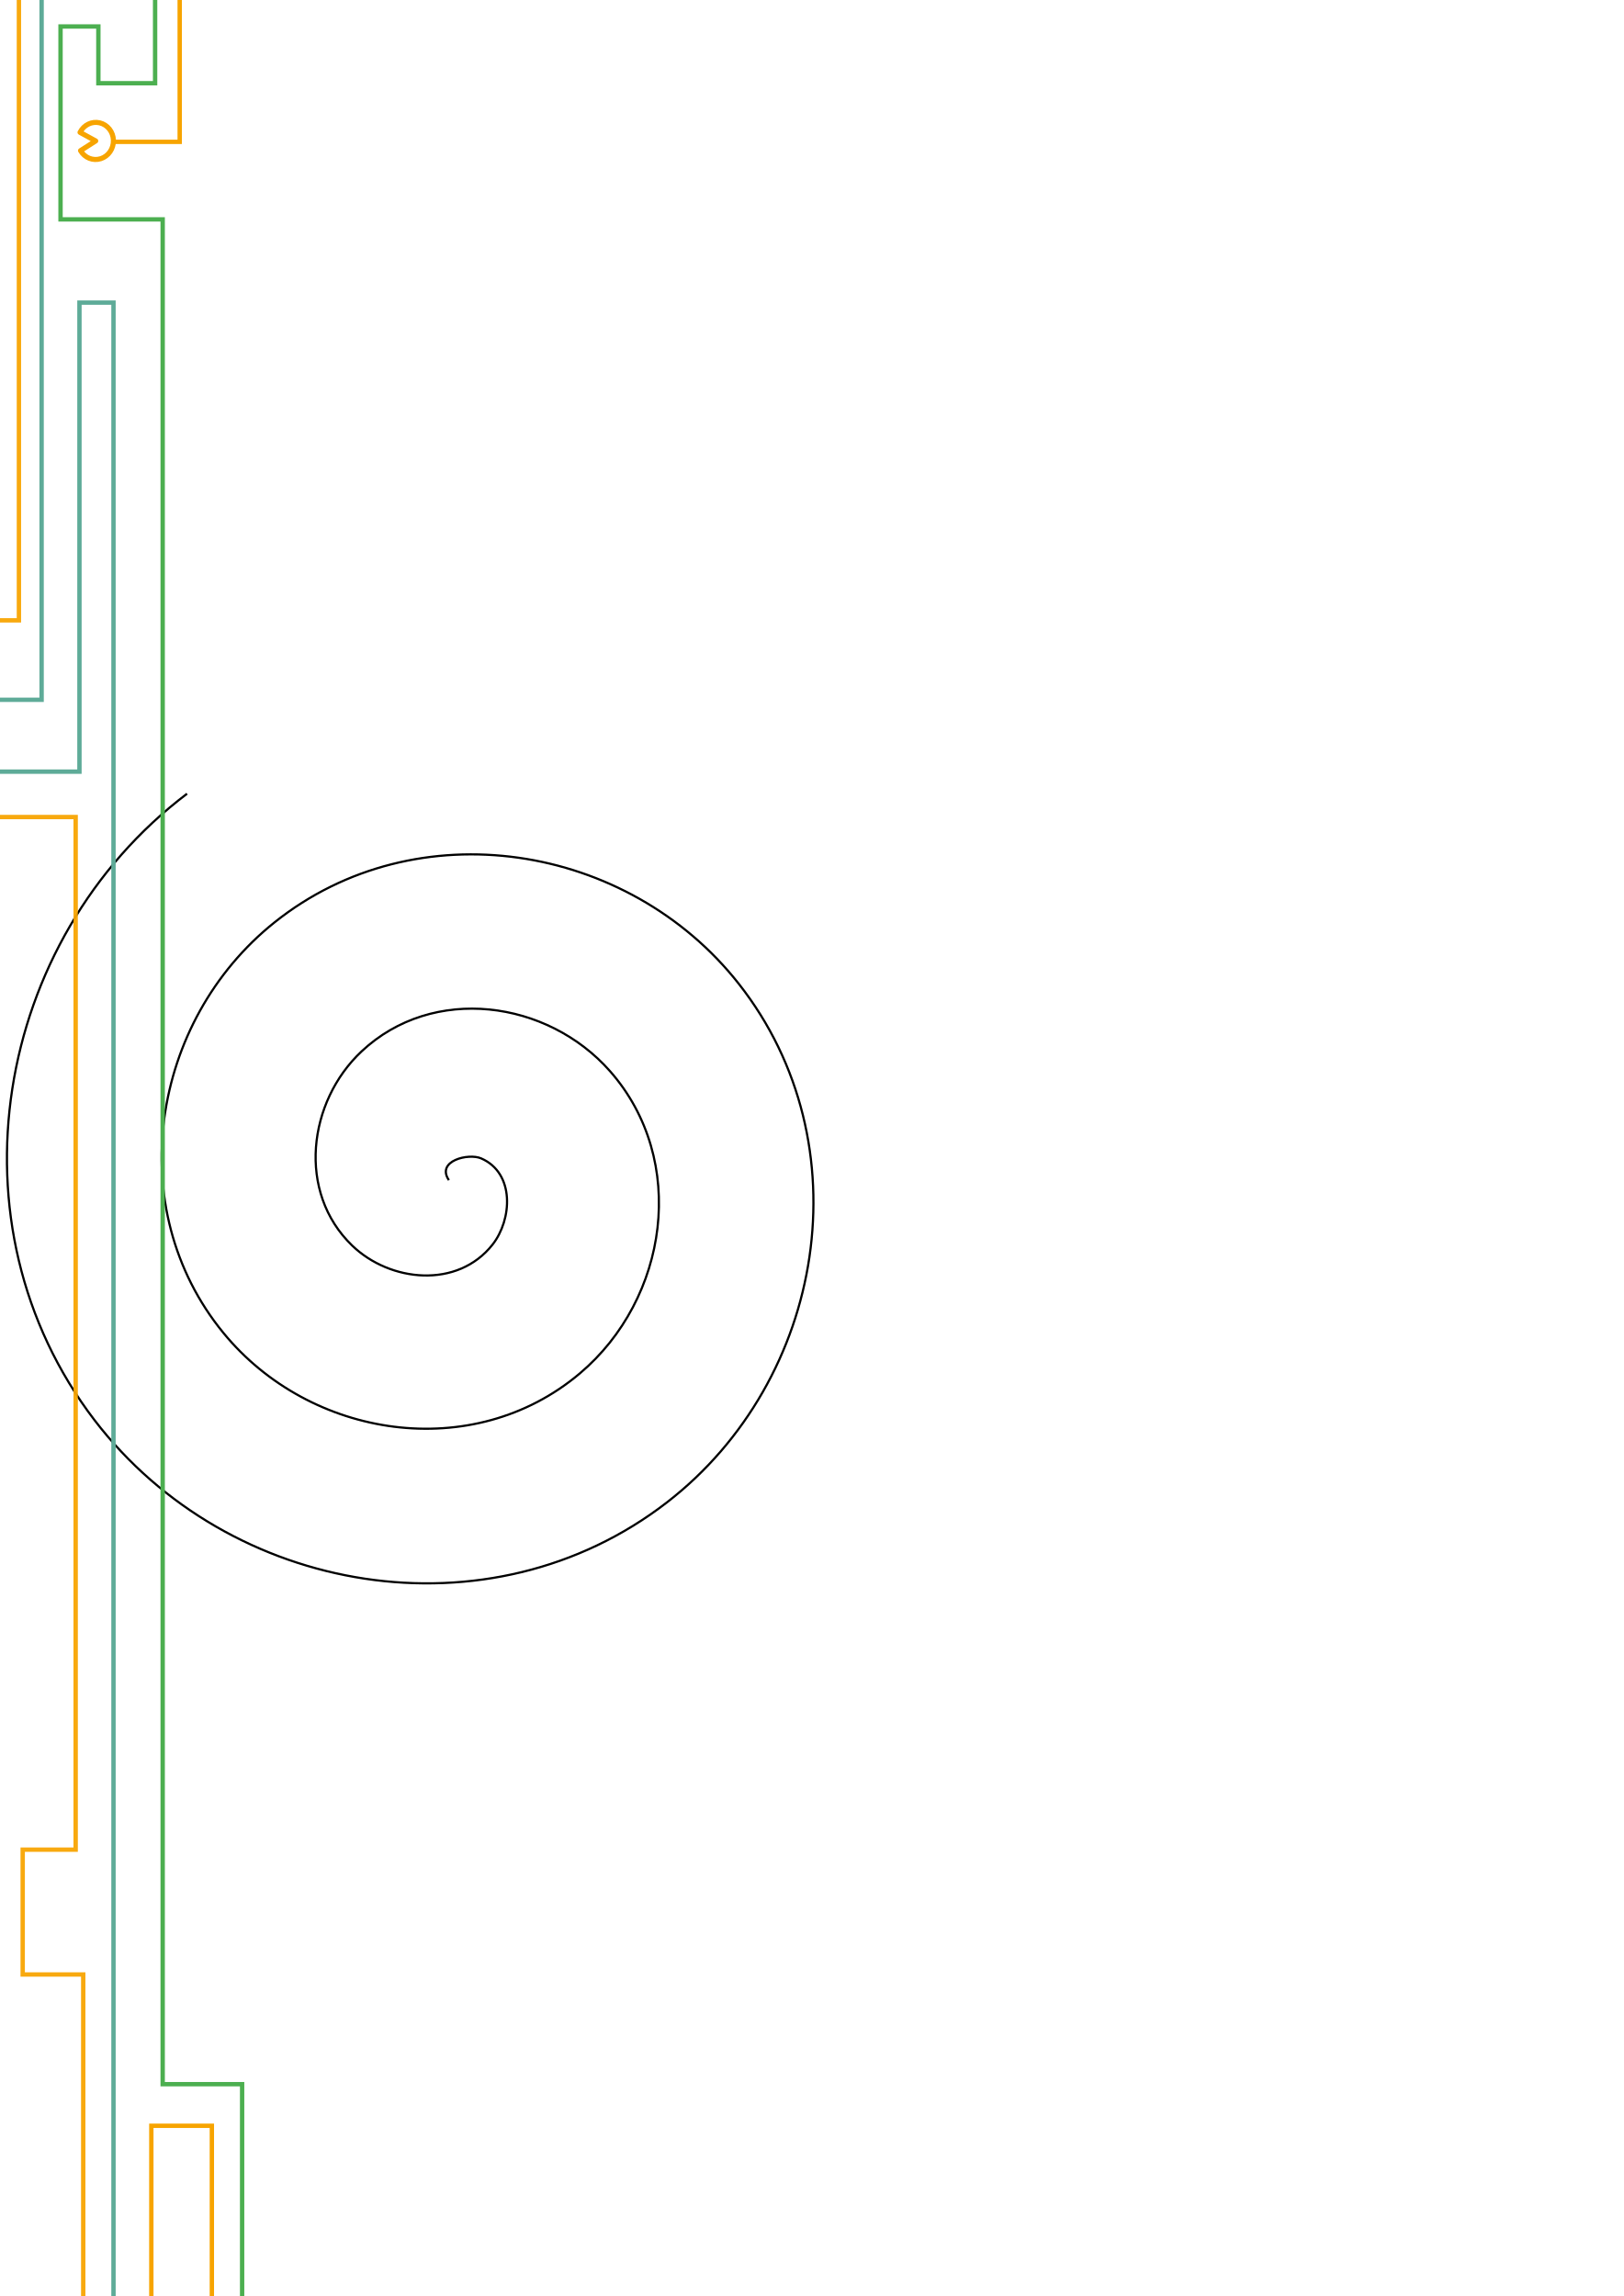
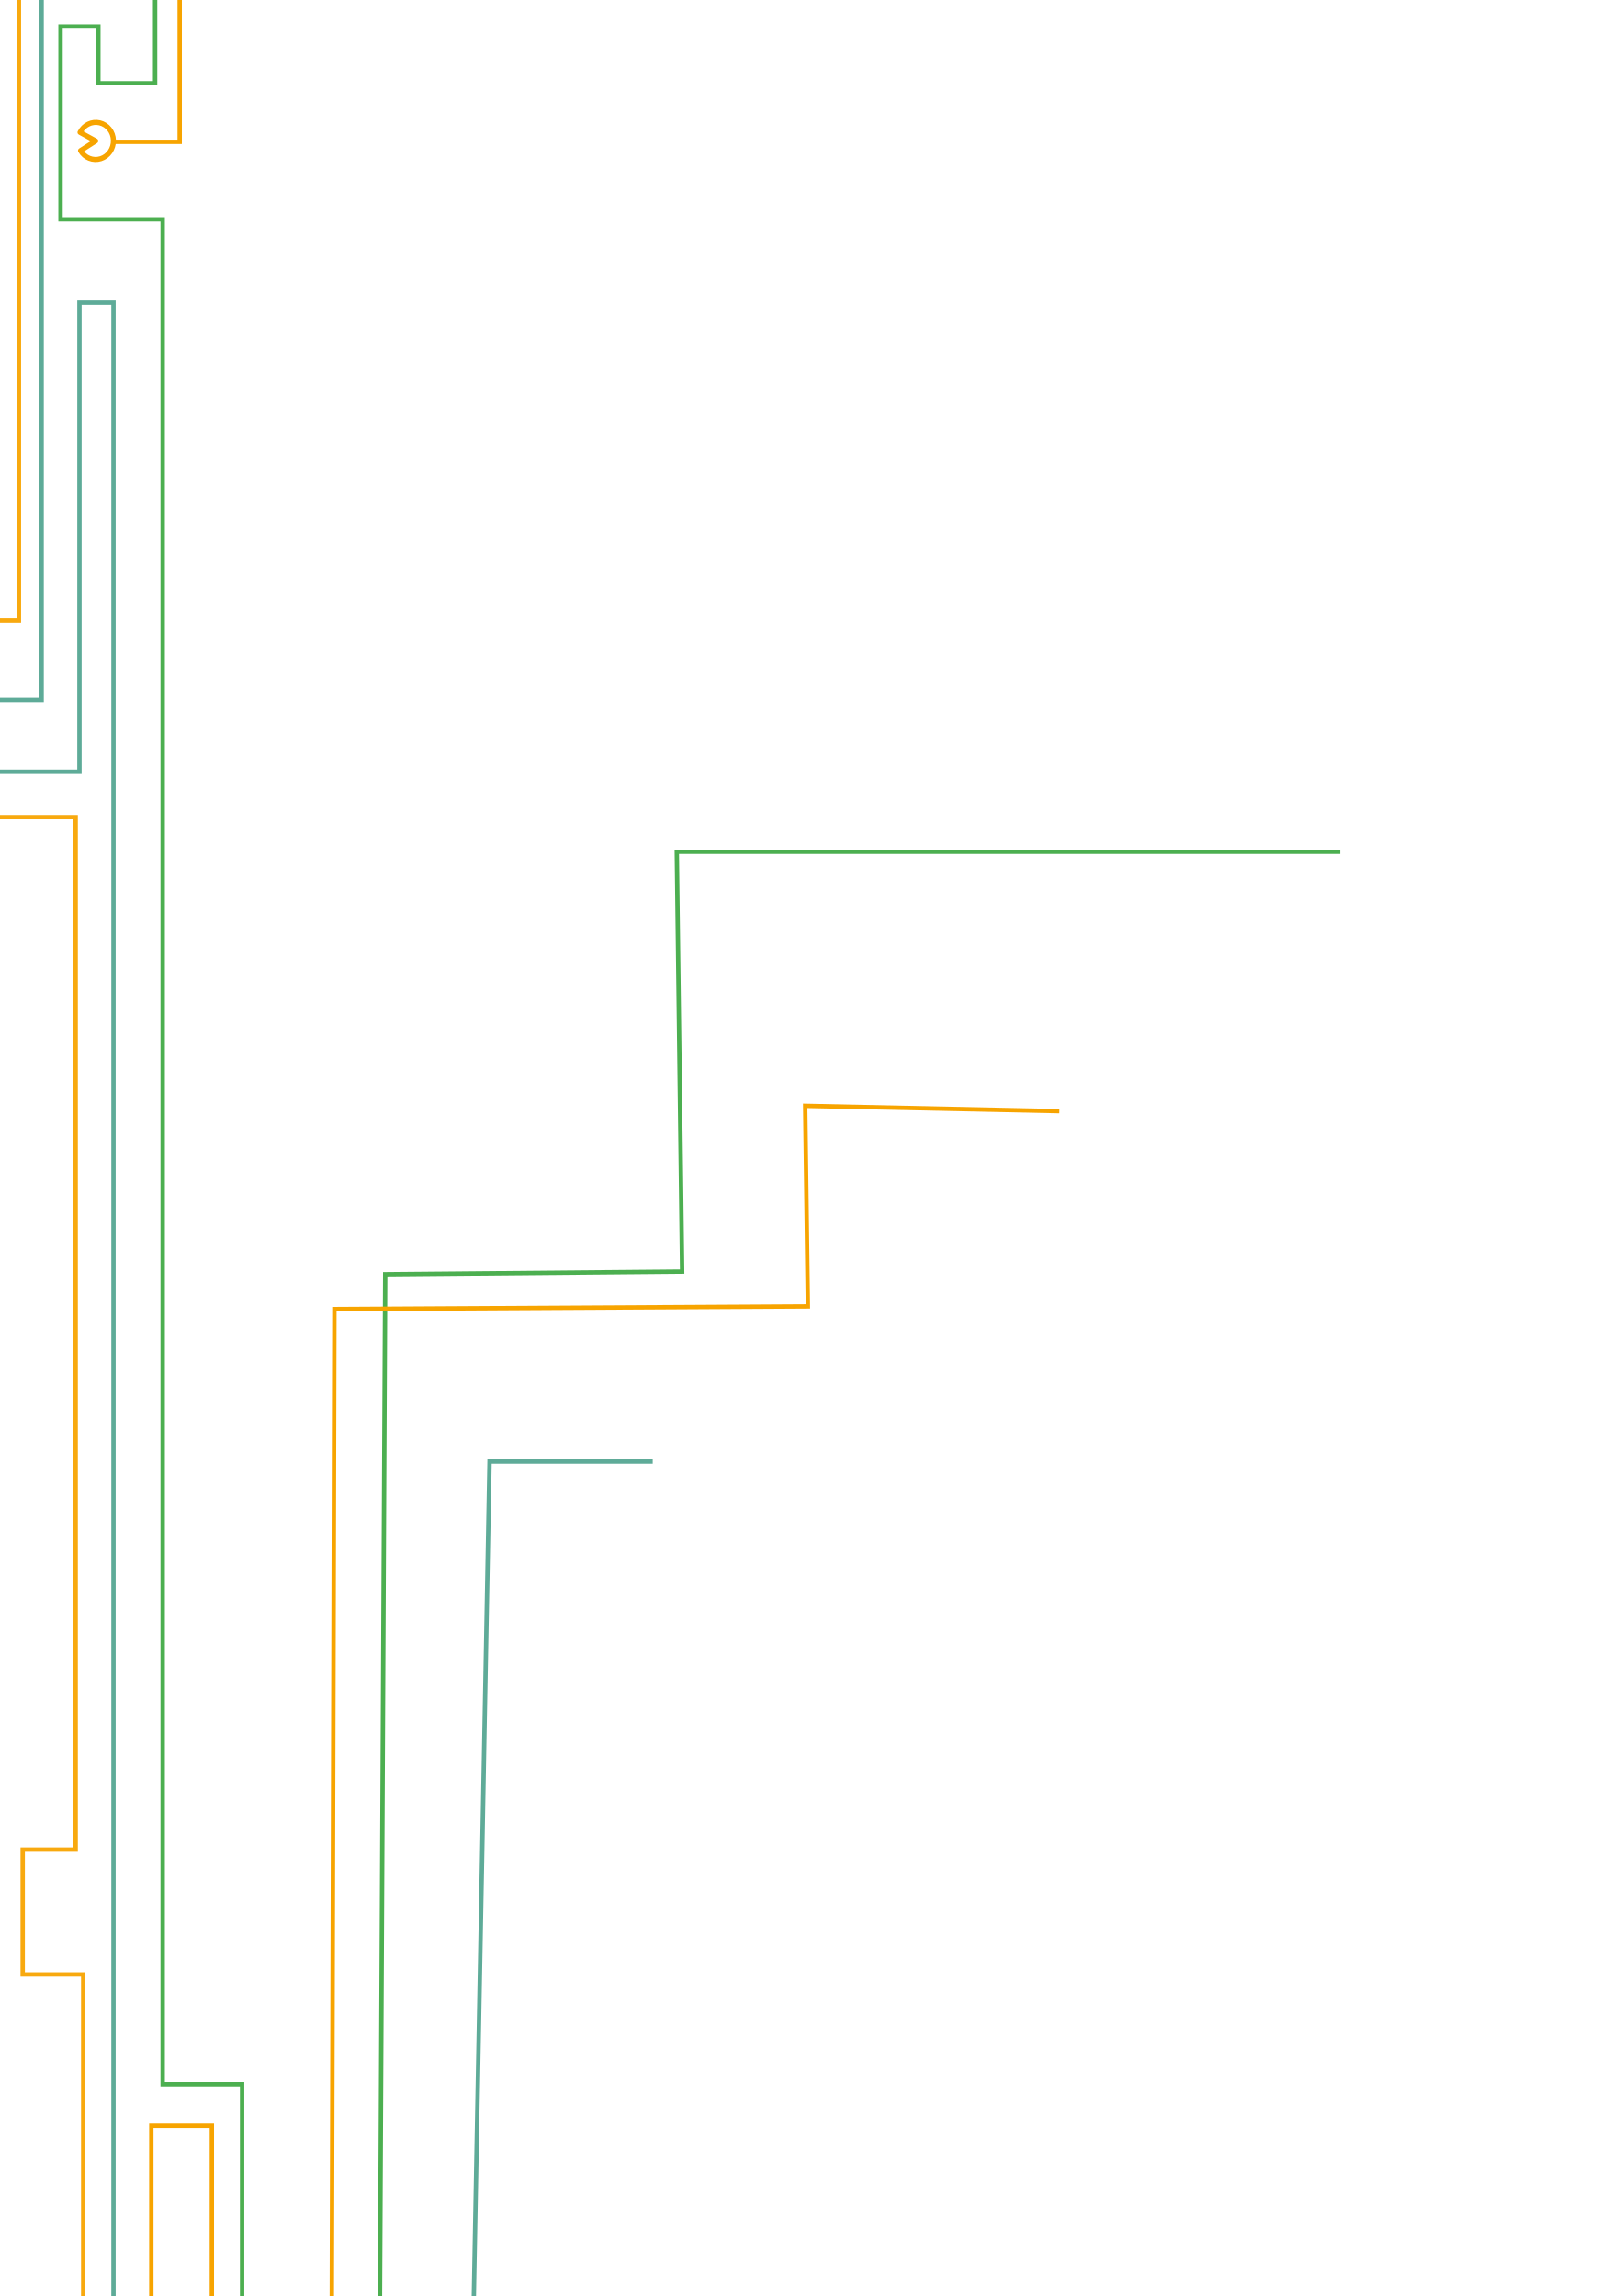
<svg xmlns="http://www.w3.org/2000/svg" width="210mm" height="297mm" viewBox="0 0 744.094 1052.362" id="svg4162" version="1.1">
  <defs id="defs4164" />
-   <g id="layer1">
-     <path style="fill:none;fill-rule:evenodd;stroke:#000000;stroke-width:1px;stroke-linecap:butt;stroke-linejoin:miter;stroke-opacity:1" id="path4716" d="m 205.714,540.934 c -6.017,-8.882 9.004,-12.492 14.762,-10 15.604,6.754 14.209,28.135 5.238,39.524 -16.047,20.371 -46.931,17.18 -64.286,0.476 -25.469,-24.513 -20.293,-66.001 4.286,-89.048 32.759,-30.718 85.171,-23.47 113.81,9.048 36.039,40.92 26.681,104.39 -13.809,138.571 -49.039,41.399 -123.635,29.911 -163.333,-18.571 -46.783,-57.135 -33.154,-142.898 23.333,-188.095 65.217,-52.182 162.172,-36.405 212.857,28.095 57.591,73.289 39.662,181.455 -32.857,237.619 C 224.359,751.561 104.972,731.475 43.333,650.934 -25.097,561.517 -2.853,430.899 85.714,363.791" />
-   </g>
+   <g id="layer1" />
  <g id="layer2">
-     <path style="fill:none;fill-rule:evenodd;stroke:#5eab98;stroke-width:2;stroke-linecap:butt;stroke-linejoin:miter;stroke-opacity:1;stroke-miterlimit:4;stroke-dasharray:none" d="m 19.071,-3.467 0,324.204 -36.408,0 -1.734,32.941 55.479,0 0,-214.98 15.603,0 0,917.133" id="path4738" />
-     <path style="fill:none;fill-rule:evenodd;stroke:#4caf50;stroke-width:2;stroke-linecap:butt;stroke-linejoin:miter;stroke-opacity:1;stroke-miterlimit:4;stroke-dasharray:none" d="m 71.082,-8.669 0,46.81 -26.006,0 0,-26.006 -17.337,0 0,88.419 46.81,0 0,854.719 36.408,0 0,107.49" id="path4741" />
+     <path style="fill:none;fill-rule:evenodd;stroke:#5eab98;stroke-width:2;stroke-linecap:butt;stroke-linejoin:miter;stroke-opacity:1;stroke-miterlimit:4;stroke-dasharray:none" d="m 19.071,-3.467 0,324.204 -36.408,0 -1.734,32.941 55.479,0 0,-214.98 15.603,0 0,917.133 164.976,5.114 7.356,-391.068 74.781,0" id="path4738" />
+     <path style="fill:none;fill-rule:evenodd;stroke:#4caf50;stroke-width:2;stroke-linecap:butt;stroke-linejoin:miter;stroke-opacity:1;stroke-miterlimit:4;stroke-dasharray:none" d="m 71.082,-8.669 0,46.81 -26.006,0 0,-26.006 -17.337,0 0,88.419 46.81,0 0,854.719 36.408,0 0,107.49 63.123,0.631 2.452,-479.334 136.077,-1.226 -2.452,-192.469 304.028,0" id="path4741" />
  </g>
  <g id="layer3">
-     <path style="fill:none;fill-rule:evenodd;stroke:#f7a400;stroke-width:2;stroke-linecap:butt;stroke-linejoin:miter;stroke-opacity:1;stroke-miterlimit:4;stroke-dasharray:none" d="m 97.088,1067.966 0,-93.62 -27.739,0 0,93.62" id="path4743" />
+     <path style="fill:none;fill-rule:evenodd;stroke:#f7a400;stroke-width:2;stroke-linecap:butt;stroke-linejoin:miter;stroke-opacity:1;stroke-miterlimit:4;stroke-dasharray:none" d="m 69.348,1067.966 0,-93.62 27.739,0 0,93.62 54.926,1.56 1.226,-469.527 216.988,-1.226 -1.226,-91.944 116.462,2.452 0,0" id="path4743" />
  </g>
  <g id="layer4">
    <path style="fill:none;fill-rule:evenodd;stroke:#f7a400;stroke-width:2;stroke-linecap:butt;stroke-linejoin:miter;stroke-opacity:0.941;stroke-miterlimit:4;stroke-dasharray:none" d="m 38.142,1067.966 0,-162.969 -27.739,0 0,-57.212 24.272,0 0,-473.303 -78.017,0 0,-90.153 52.011,0 0,-294.731" id="path4746" />
  </g>
  <g id="layer5">
    <path style="fill:none;fill-rule:evenodd;stroke:#f7a400;stroke-width:2;stroke-linecap:butt;stroke-linejoin:miter;stroke-miterlimit:4;stroke-dasharray:none;stroke-opacity:1" d="m 82.351,-9.535 0,74.55 -31.207,0" id="path4749" />
    <path style="opacity:1;fill:none;fill-opacity:0.941;stroke:#f7a400;stroke-width:2.326;stroke-linecap:butt;stroke-linejoin:round;stroke-miterlimit:4;stroke-dasharray:none;stroke-opacity:1" id="path4763" d="m -40.795,-57.981 a 8.122,8.506 0 0 1 -8.7,4.982 8.122,8.506 0 0 1 -6.817,-7.541 8.122,8.506 0 0 1 5.226,-8.825 8.122,8.506 0 0 1 9.48,3.043 l -6.626,4.92 z" transform="matrix(-0.9975929,-0.06934273,0.06934273,-0.9975929,0,0)" />
  </g>
</svg>
